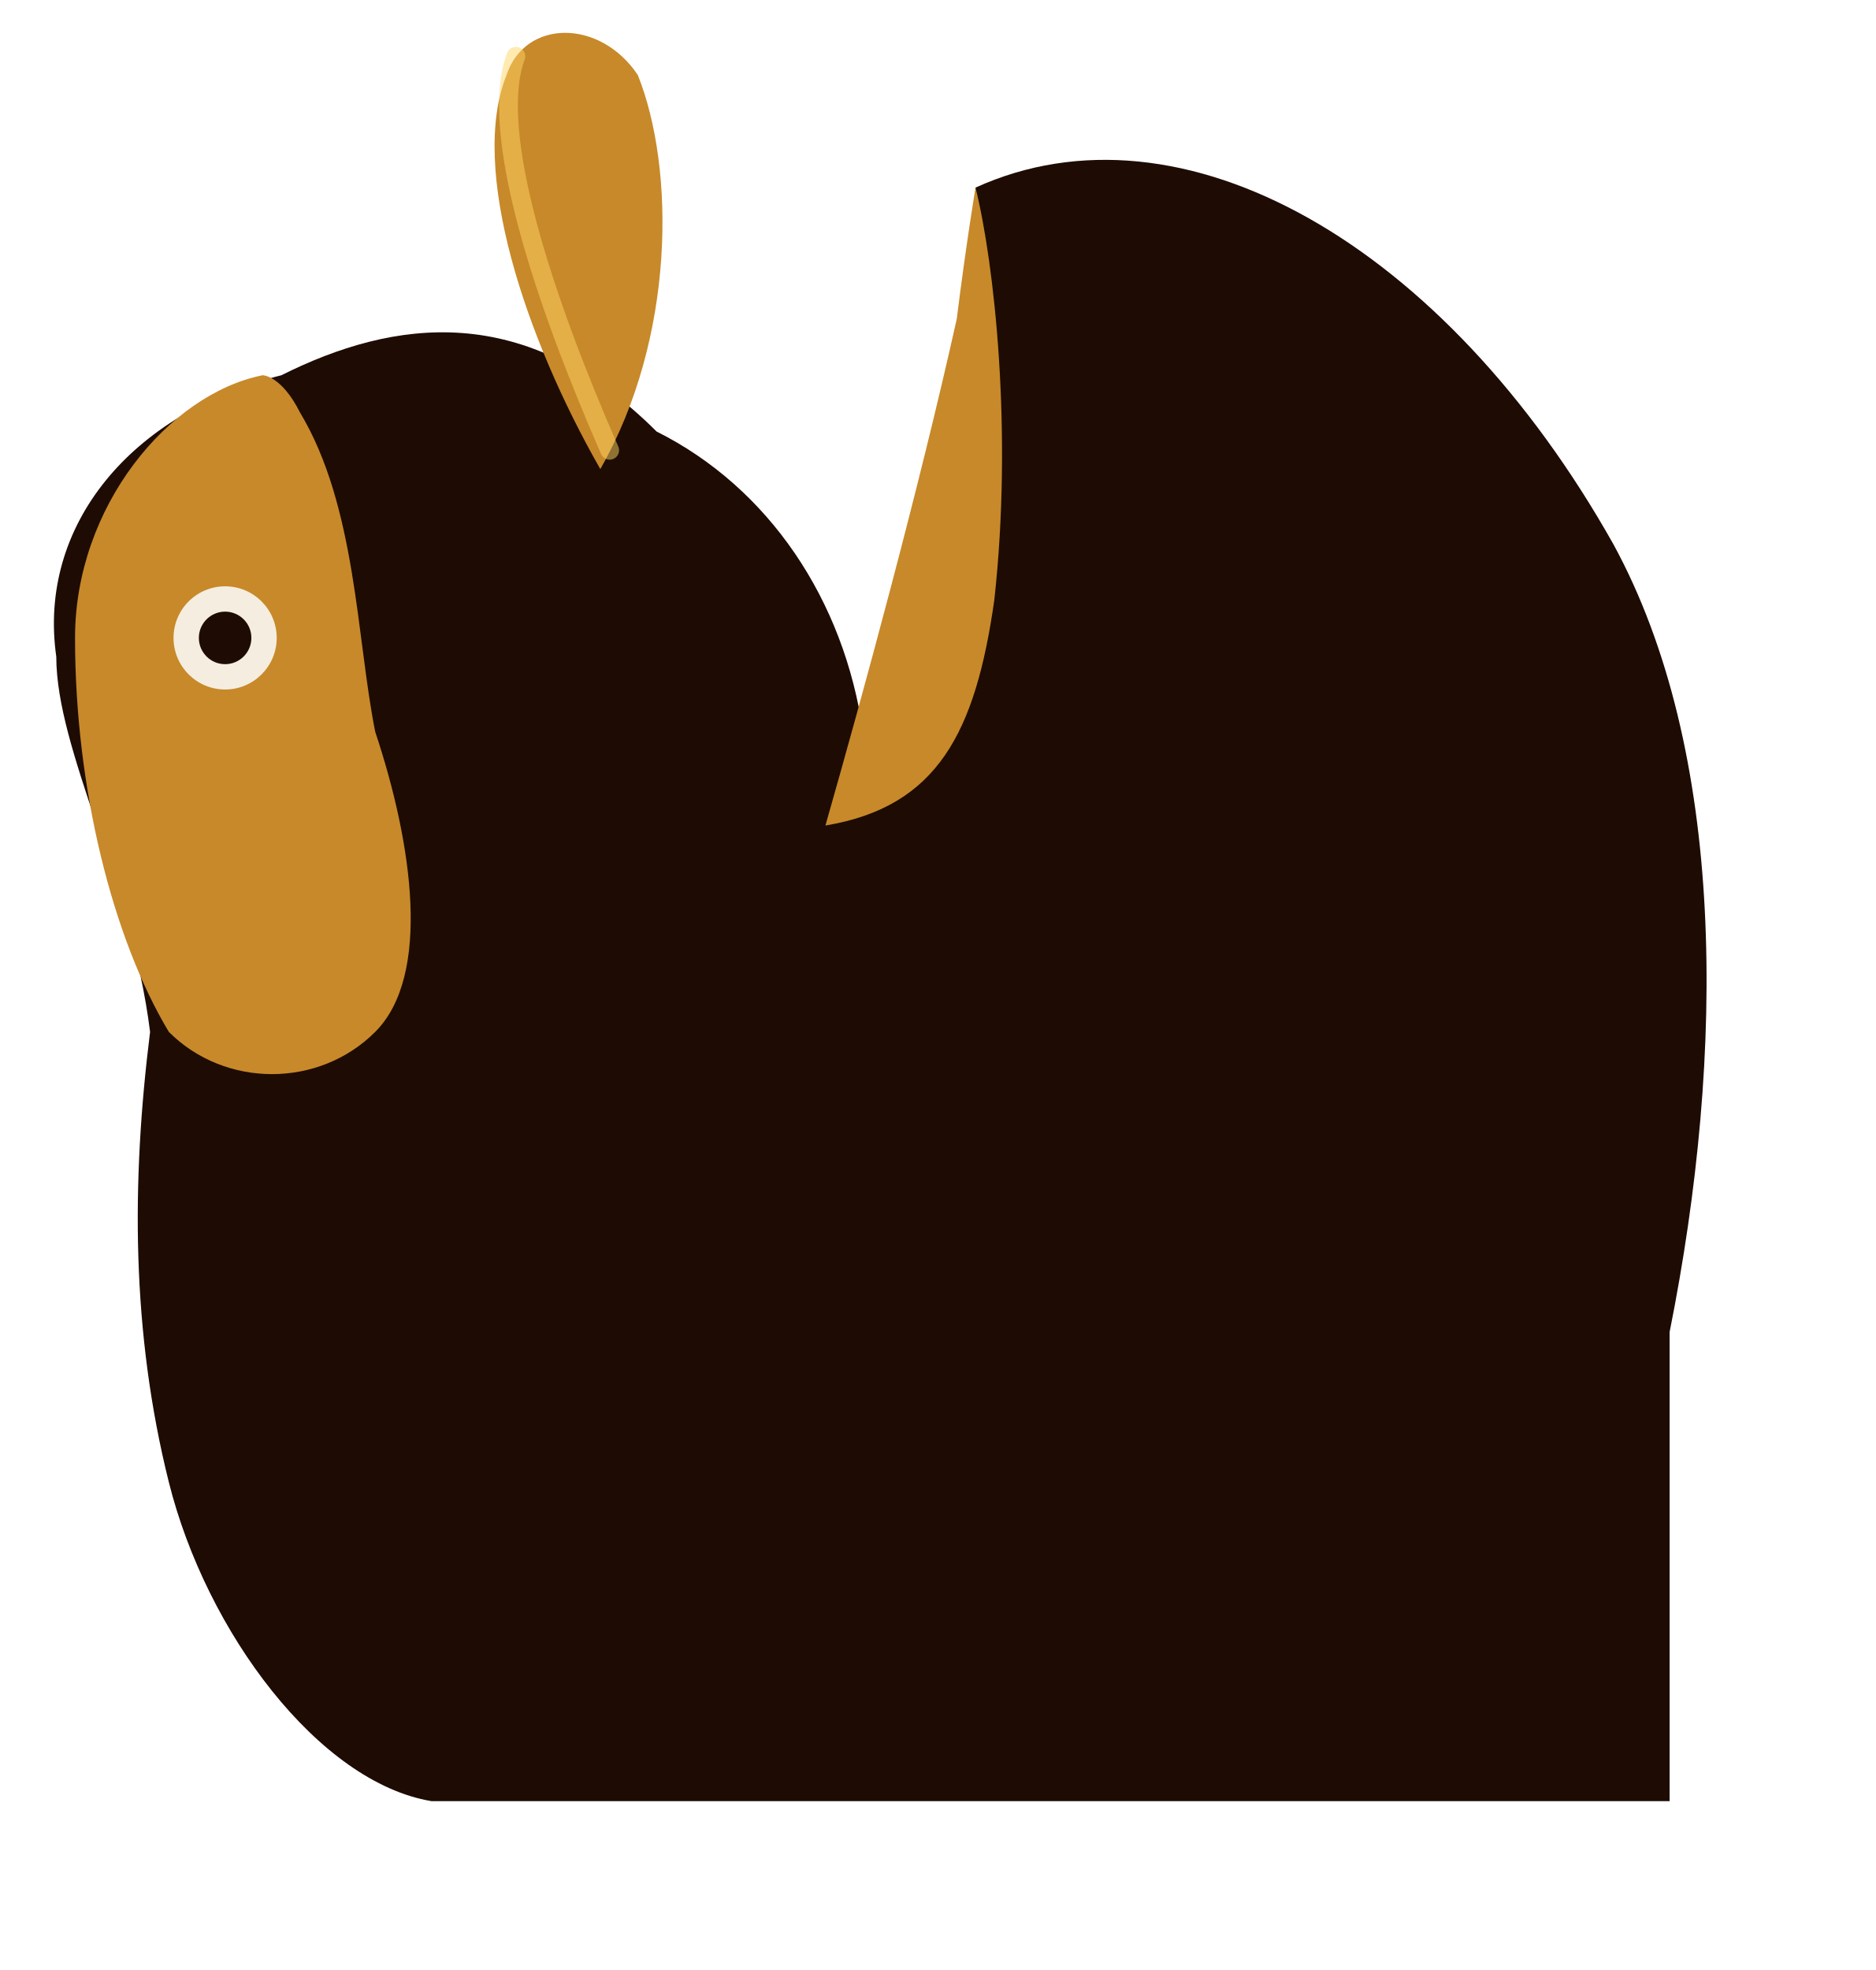
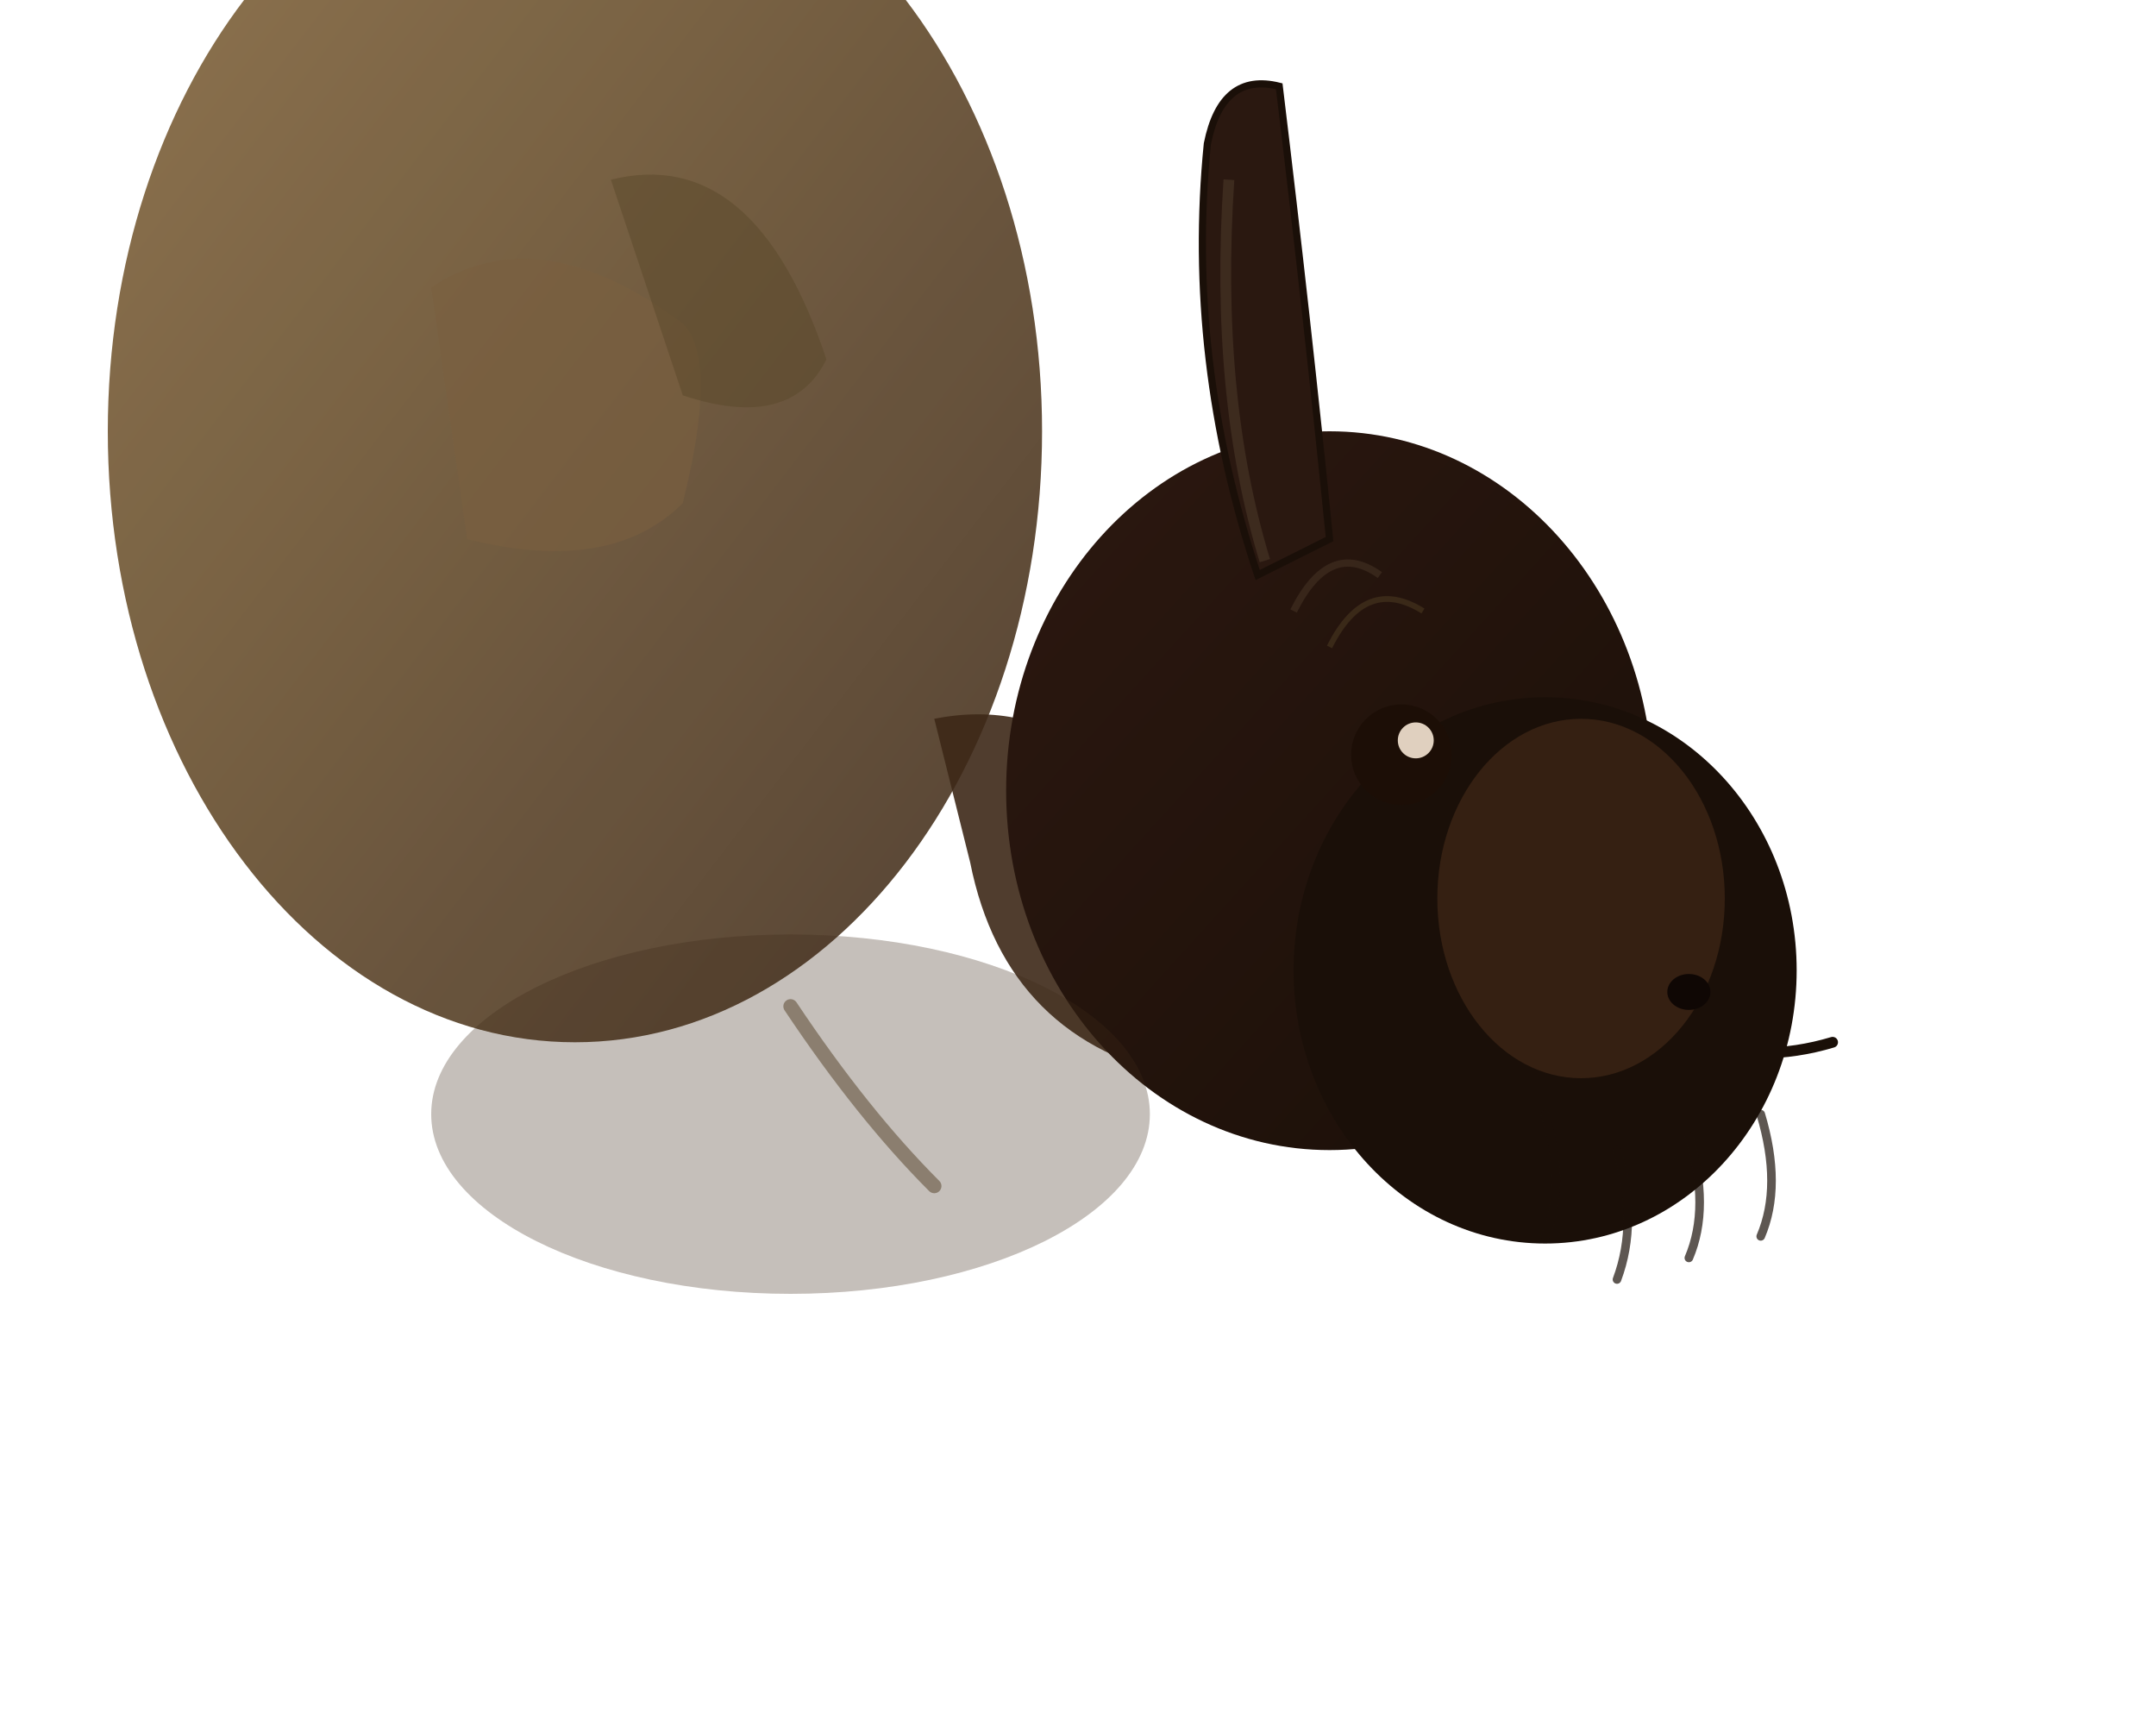
- <svg xmlns="http://www.w3.org/2000/svg" viewBox="0 0 200 210" width="200" height="210" aria-label="Bison logo mark">
-   <path d="     M 104  20     C 126  10  154  26  172  58     C 184  80  184 112  178 142     L 178 192     L  46 192     C  34 190   22 174   18 158     C  14 142   14 126   16 110     C  14  94    6  80    6  70     C   4  56   14  44   30  40     C  42  34   56  32   70  46     C  82  52   90  64   92  78     C  94  88   92  94   88  88     C  90  80   98  58  102  36     C 103  28  104  22  104  20     Z   " fill="#1E0C04" />
-   <path d="     M  28  40     C  18  42    8  54    8  68     C   8  84   12 100   18 110     C  24 116   34 116   40 110     C  46 104   44  90   40  78     C  38  68   38  54   32  44     C  30  40   28  40   28  40     Z   " fill="#C8892A" />
-   <path d="     M  88  88     C  92  74   98  52  102  34     C 103  26  104  20  104  20     C 106  28  108  46  106  64     C 104  78  100  86   88  88     Z   " fill="#C8892A" />
-   <path d="     M  64  50     C  56  36   50  18   54   8     C  56   2   64   2   68   8     C  72  18   72  36   64  50     Z   " fill="#C8892A" />
-   <path d="M 65 48 C 58 32 52 14 55 6" stroke="rgba(255,215,100,0.5)" stroke-width="2" stroke-linecap="round" fill="none" />
-   <circle cx="24" cy="68" r="5.5" fill="#F5EDE0" />
-   <circle cx="24" cy="68" r="2.8" fill="#1E0C04" />
+ <svg xmlns="http://www.w3.org/2000/svg" viewBox="0 0 300 240" width="300" height="240" aria-label="Bison head logo">
+   <defs>
+     <linearGradient id="humpatGradient" x1="0%" y1="0%" x2="100%" y2="100%">
+       <stop offset="0%" style="stop-color:#8B6F47;stop-opacity:1" />
+       <stop offset="50%" style="stop-color:#6B5437;stop-opacity:1" />
+       <stop offset="100%" style="stop-color:#4A3728;stop-opacity:1" />
+     </linearGradient>
+     <linearGradient id="faceGradient" x1="0%" y1="0%" x2="100%" y2="100%">
+       <stop offset="0%" style="stop-color:#2C1810;stop-opacity:1" />
+       <stop offset="100%" style="stop-color:#1A0F08;stop-opacity:1" />
+     </linearGradient>
+   </defs>
+   <ellipse cx="80" cy="60" rx="65" ry="85" fill="url(#humpatGradient)" opacity="0.95" />
+   <path d="M 60 40 Q 75 30 95 45 Q 100 50 95 70 Q 85 80 65 75 Z" fill="#7A5F3F" opacity="0.6" />
+   <path d="M 85 25 Q 105 20 115 50 Q 110 60 95 55 Z" fill="#5A4829" opacity="0.5" />
+   <path d="M 130 100 Q 155 95 170 130 L 165 150 Q 140 145 135 120 Z" fill="#3D2817" opacity="0.9" />
+   <ellipse cx="185" cy="110" rx="45" ry="50" fill="url(#faceGradient)" />
+   <ellipse cx="215" cy="135" rx="35" ry="38" fill="#1A0F08" />
+   <ellipse cx="220" cy="125" rx="20" ry="25" fill="#3C2414" opacity="0.8" />
+   <g>
+     <path d="M 175 80 Q 165 50 168 20 Q 170 10 178 12 Q 182 45 185 75 Z" fill="#2A1810" stroke="#1A0F08" stroke-width="1" />
+     <path d="M 176 78 Q 169 55 171 25" stroke="#4A3728" stroke-width="1.5" fill="none" opacity="0.6" />
+   </g>
+   <circle cx="195" cy="105" r="7" fill="#1C0E06" />
+   <circle cx="197" cy="103" r="2.5" fill="#F5E6D3" opacity="0.9" />
+   <ellipse cx="235" cy="138" rx="3" ry="2.5" fill="#0F0704" />
+   <path d="M 235 145 Q 245 148 255 145" stroke="#1A0F08" stroke-width="1.5" fill="none" stroke-linecap="round" />
+   <path d="M 180 85 Q 185 75 192 80" stroke="#4A3728" stroke-width="1" fill="none" opacity="0.5" />
+   <path d="M 185 90 Q 190 80 198 85" stroke="#5A4829" stroke-width="0.8" fill="none" opacity="0.4" />
+   <g opacity="0.7">
+     <path d="M 215 155 Q 218 165 215 172" stroke="#1A0F08" stroke-width="1.2" fill="none" stroke-linecap="round" />
+     <path d="M 225 160 Q 228 170 225 178" stroke="#1A0F08" stroke-width="1.2" fill="none" stroke-linecap="round" />
+     <path d="M 235 158 Q 238 168 235 175" stroke="#1A0F08" stroke-width="1.2" fill="none" stroke-linecap="round" />
+     <path d="M 245 155 Q 248 165 245 172" stroke="#1A0F08" stroke-width="1.2" fill="none" stroke-linecap="round" />
+   </g>
+   <path d="M 110 140 Q 120 155 130 165" stroke="#5A4829" stroke-width="2" fill="none" opacity="0.5" stroke-linecap="round" />
+   <ellipse cx="110" cy="155" rx="50" ry="25" fill="#3D2817" opacity="0.3" />
</svg>
